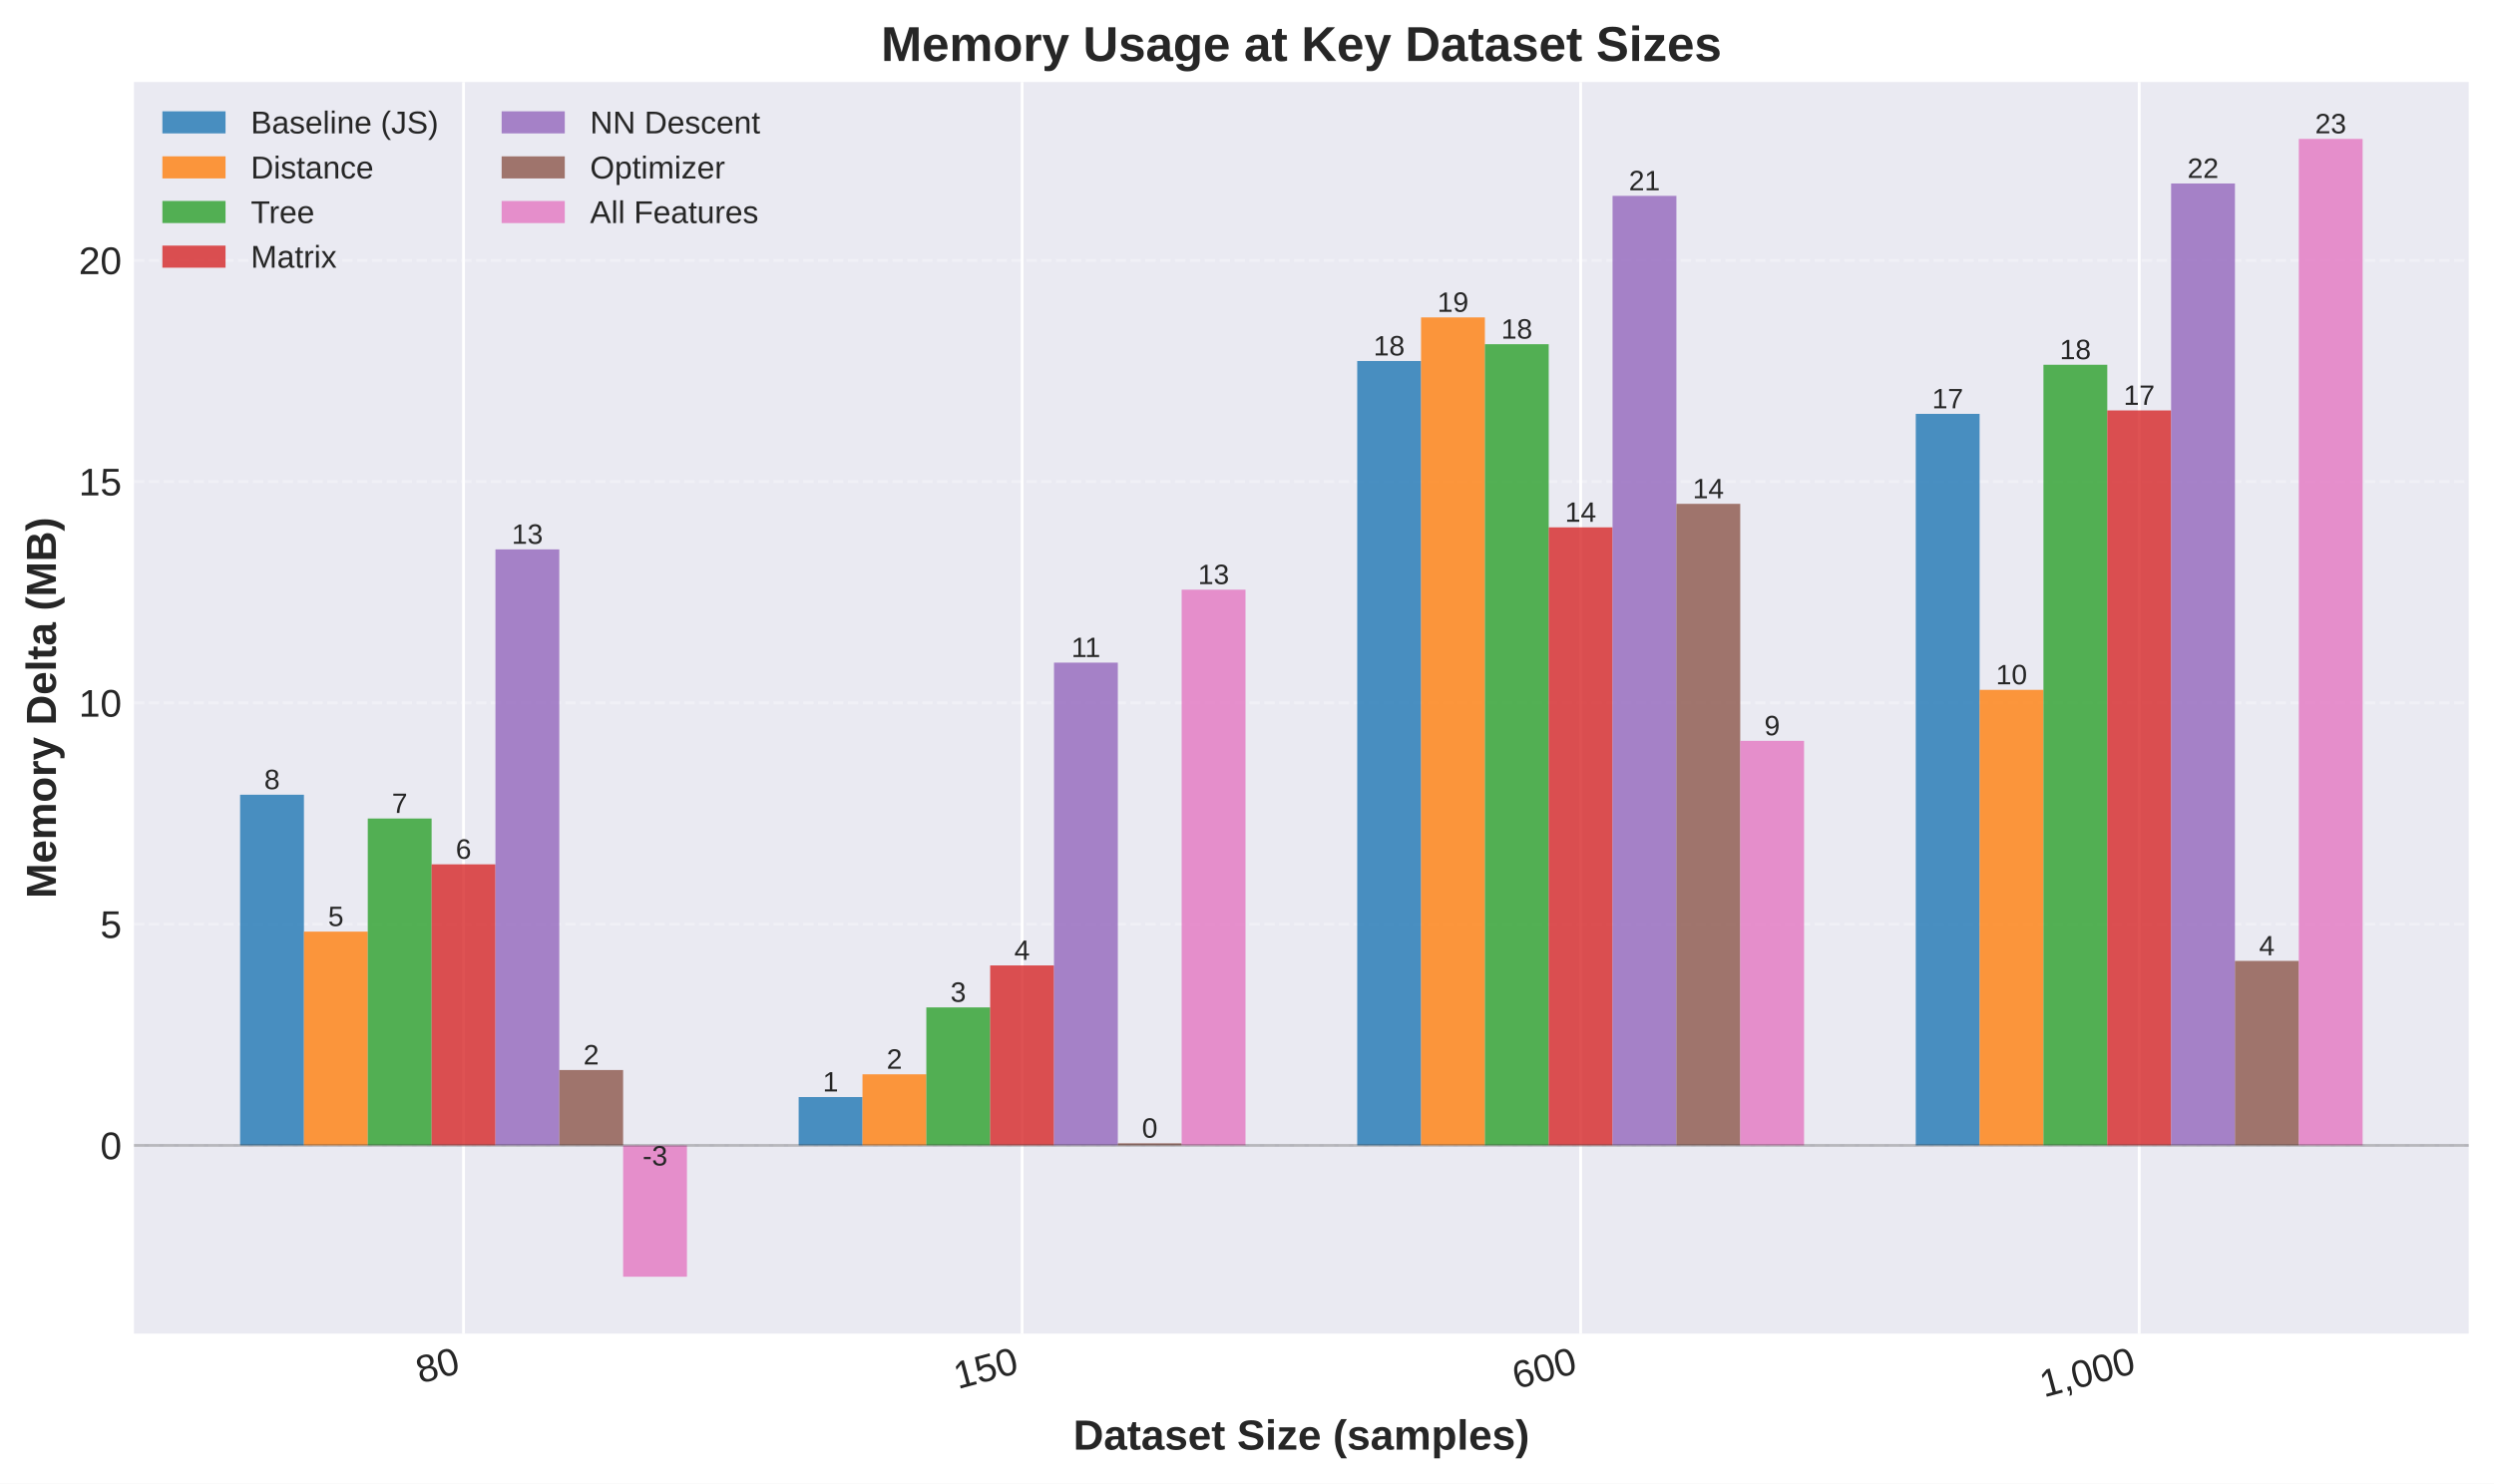
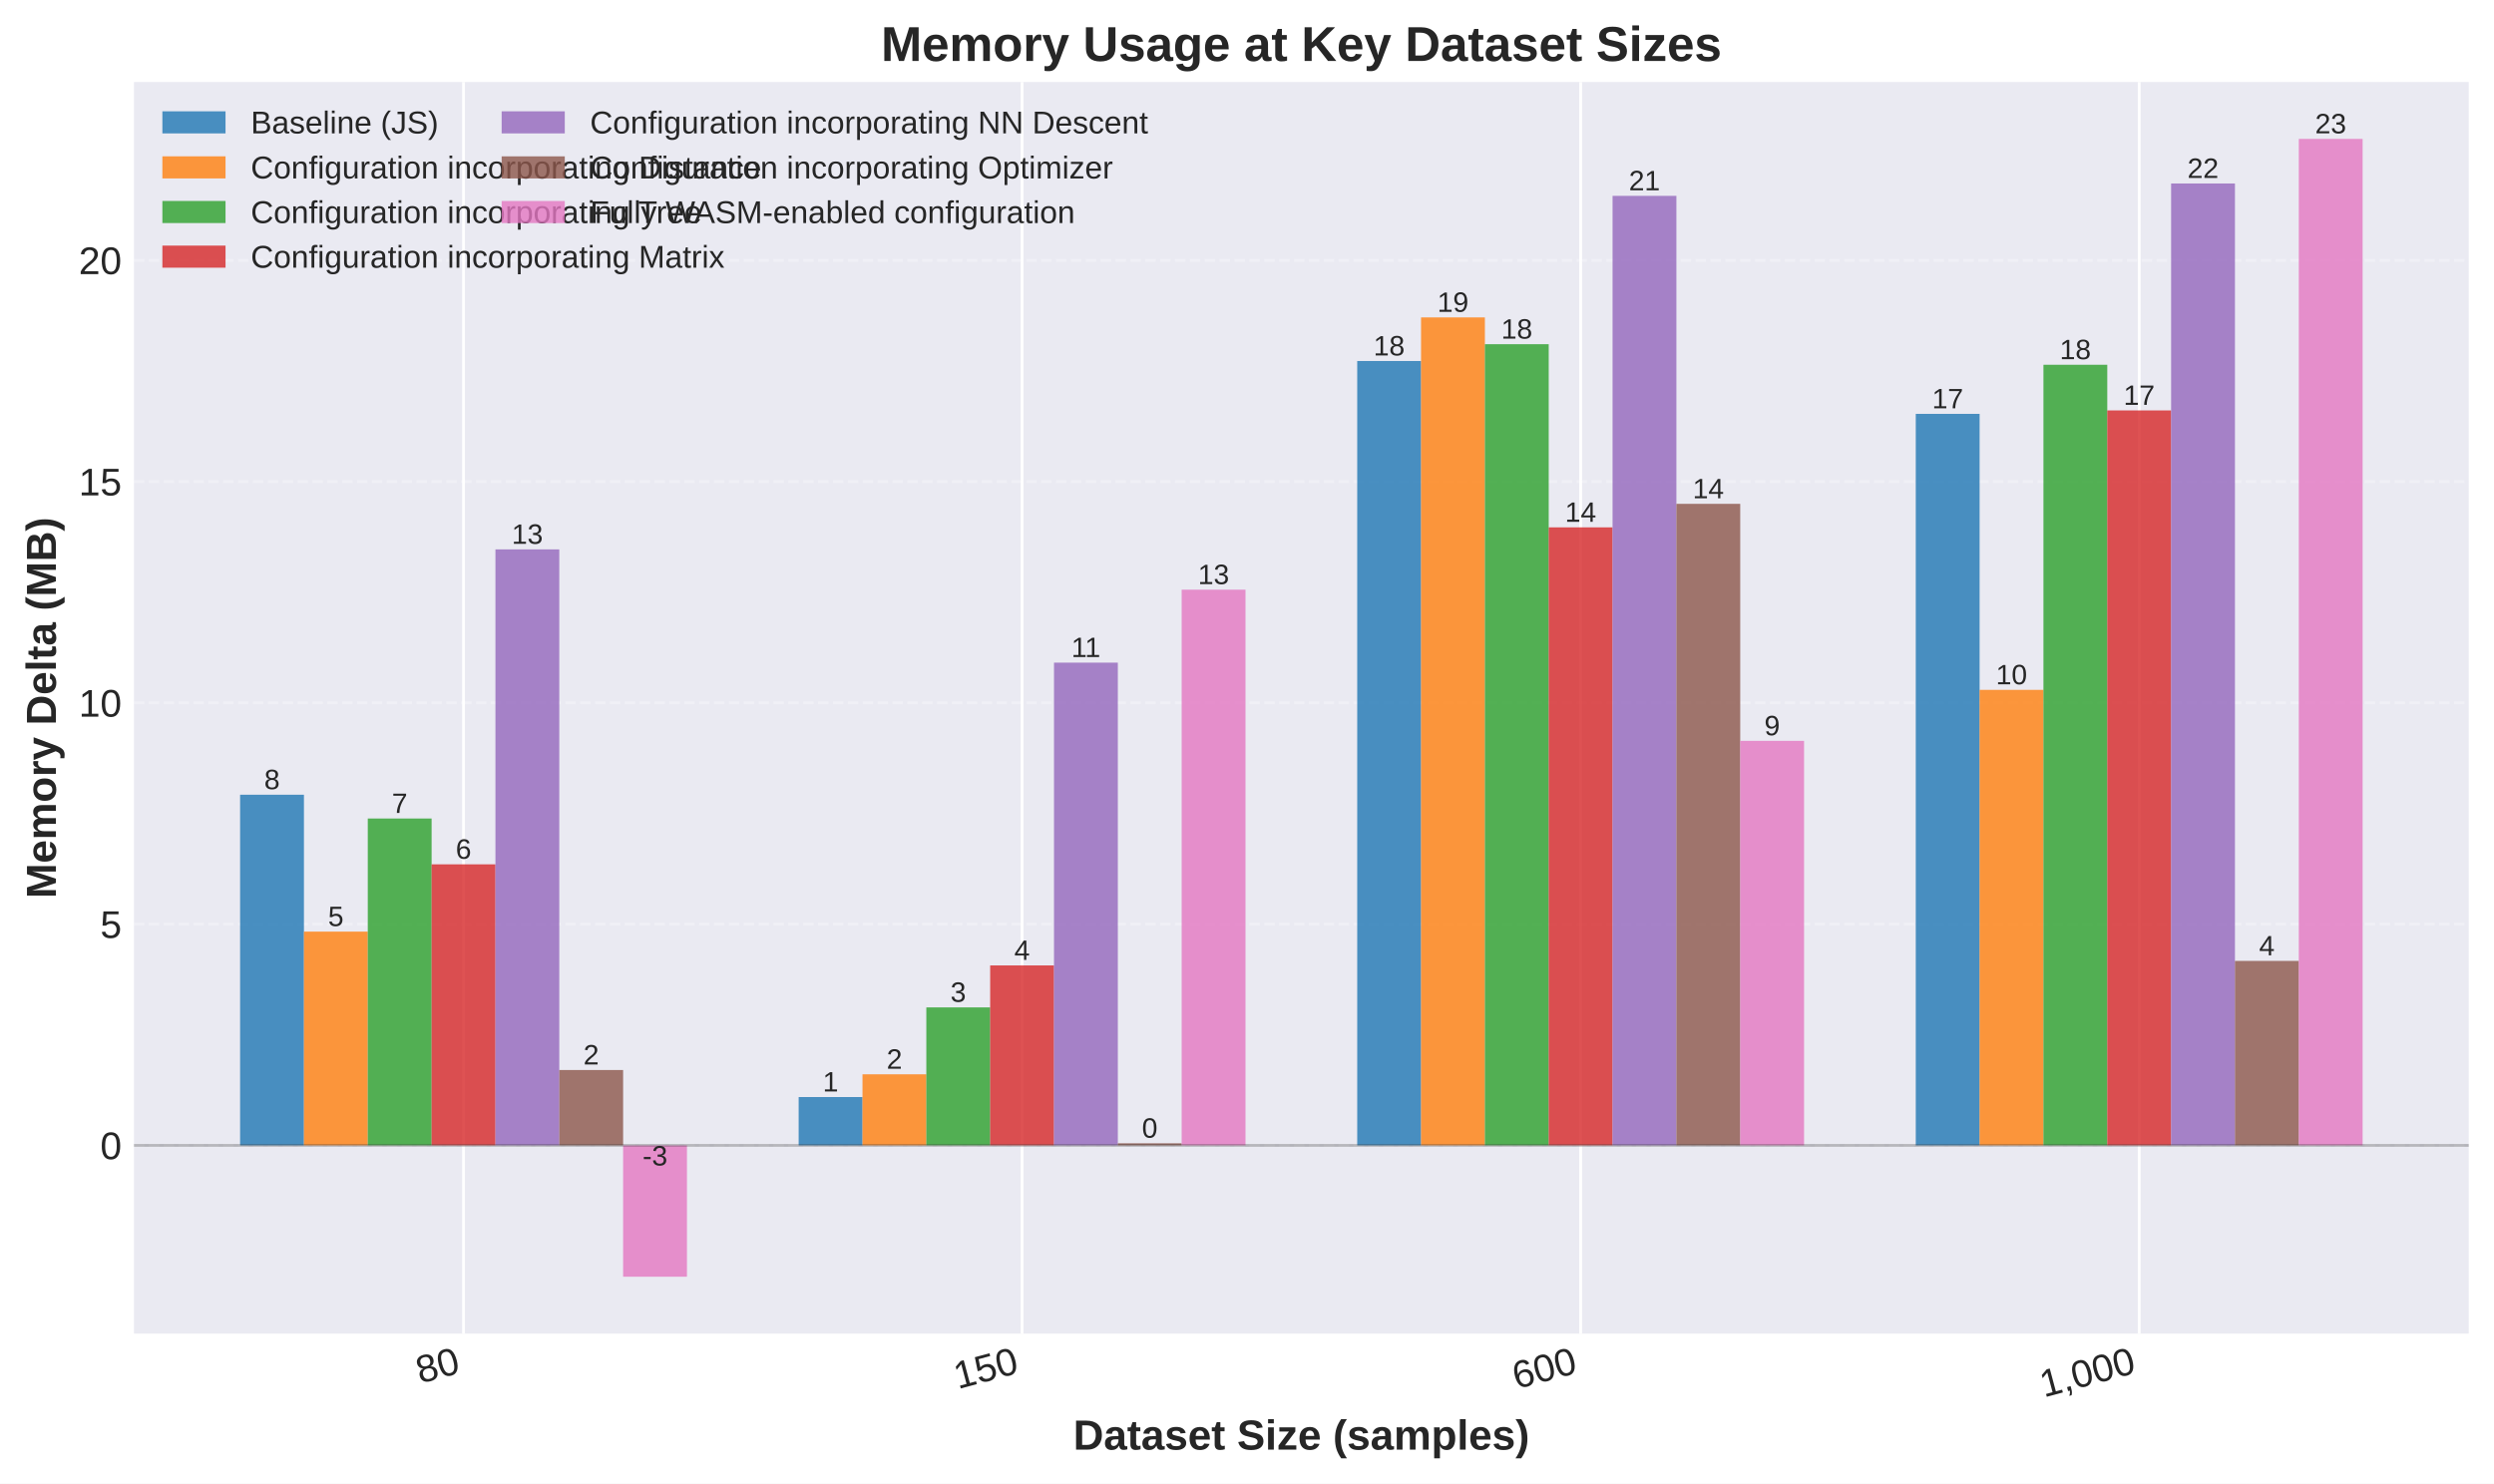
<svg xmlns="http://www.w3.org/2000/svg" width="711.017pt" height="423.11pt" viewBox="0 0 711.017 423.11" version="1.1">
  <defs>
    <style type="text/css">*{stroke-linejoin: round; stroke-linecap: butt}</style>
  </defs>
  <g id="figure_1">
    <g id="patch_1">
      <path d="M 0 423.11  L 711.017 423.11  L 711.017 0  L 0 0  z " style="fill: #ffffff" />
    </g>
    <g id="axes_1">
      <g id="patch_2">
        <path d="M 38.195 380.308  L 703.817 380.308  L 703.817 23.392  L 38.195 23.392  z " style="fill: #eaeaf2" />
      </g>
      <g id="matplotlib.axis_1">
        <g id="xtick_1">
          <g id="line2d_1">
            <path d="M 132.147 380.308  L 132.147 23.392  " clip-path="url(#p0a0a014450)" style="fill: none; stroke: #ffffff; stroke-width: 0.8; stroke-linecap: round" />
          </g>
          <g id="line2d_2" />
          <g id="text_1">
            <text style="font-size: 11px; font-family: 'Arial', 'Liberation Sans', 'DejaVu Sans', 'Bitstream Vera Sans', sans-serif; fill: #262626" transform="translate(119.7636 394.5801) rotate(-15)">80</text>
          </g>
        </g>
        <g id="xtick_2">
          <g id="line2d_3">
            <path d="M 291.386 380.308  L 291.386 23.392  " clip-path="url(#p0a0a014450)" style="fill: none; stroke: #ffffff; stroke-width: 0.8; stroke-linecap: round" />
          </g>
          <g id="line2d_4" />
          <g id="text_2">
            <text style="font-size: 11px; font-family: 'Arial', 'Liberation Sans', 'DejaVu Sans', 'Bitstream Vera Sans', sans-serif; fill: #262626" transform="translate(273.0945 396.1633) rotate(-15)">150</text>
          </g>
        </g>
        <g id="xtick_3">
          <g id="line2d_5">
            <path d="M 450.626 380.308  L 450.626 23.392  " clip-path="url(#p0a0a014450)" style="fill: none; stroke: #ffffff; stroke-width: 0.8; stroke-linecap: round" />
          </g>
          <g id="line2d_6" />
          <g id="text_3">
            <text style="font-size: 11px; font-family: 'Arial', 'Liberation Sans', 'DejaVu Sans', 'Bitstream Vera Sans', sans-serif; fill: #262626" transform="translate(432.3341 396.1633) rotate(-15)">600</text>
          </g>
        </g>
        <g id="xtick_4">
          <g id="line2d_7">
            <path d="M 609.865 380.308  L 609.865 23.392  " clip-path="url(#p0a0a014450)" style="fill: none; stroke: #ffffff; stroke-width: 0.8; stroke-linecap: round" />
          </g>
          <g id="line2d_8" />
          <g id="text_4">
            <text style="font-size: 11px; font-family: 'Arial', 'Liberation Sans', 'DejaVu Sans', 'Bitstream Vera Sans', sans-serif; fill: #262626" transform="translate(582.7132 398.5375) rotate(-15)">1,000</text>
          </g>
        </g>
        <g id="text_5">
          <text style="font-weight: 700; font-size: 12px; font-family: 'Arial', 'Liberation Sans', 'DejaVu Sans', 'Bitstream Vera Sans', sans-serif; text-anchor: middle; fill: #262626" x="371.006" y="413.385" transform="rotate(-0 371.0059 413.3848)">Dataset Size (samples)</text>
        </g>
      </g>
      <g id="matplotlib.axis_2">
        <g id="ytick_1">
          <g id="line2d_9">
            <path d="M 38.195 326.635  L 703.817 326.635  " clip-path="url(#p0a0a014450)" style="fill: none; stroke-dasharray: 2.96,1.28; stroke-dashoffset: 0; stroke: #ffffff; stroke-opacity: 0.3; stroke-width: 0.8" />
          </g>
          <g id="line2d_10" />
          <g id="text_6">
            <text style="font-size: 11px; font-family: 'Arial', 'Liberation Sans', 'DejaVu Sans', 'Bitstream Vera Sans', sans-serif; text-anchor: end; fill: #262626" x="34.695" y="330.572" transform="rotate(-0 34.69531 330.5716)">0</text>
          </g>
        </g>
        <g id="ytick_2">
          <g id="line2d_11">
            <path d="M 38.195 263.536  L 703.817 263.536  " clip-path="url(#p0a0a014450)" style="fill: none; stroke-dasharray: 2.96,1.28; stroke-dashoffset: 0; stroke: #ffffff; stroke-opacity: 0.3; stroke-width: 0.8" />
          </g>
          <g id="line2d_12" />
          <g id="text_7">
            <text style="font-size: 11px; font-family: 'Arial', 'Liberation Sans', 'DejaVu Sans', 'Bitstream Vera Sans', sans-serif; text-anchor: end; fill: #262626" x="34.695" y="267.473" transform="rotate(-0 34.69531 267.4732)">5</text>
          </g>
        </g>
        <g id="ytick_3">
          <g id="line2d_13">
            <path d="M 38.195 200.438  L 703.817 200.438  " clip-path="url(#p0a0a014450)" style="fill: none; stroke-dasharray: 2.96,1.28; stroke-dashoffset: 0; stroke: #ffffff; stroke-opacity: 0.3; stroke-width: 0.8" />
          </g>
          <g id="line2d_14" />
          <g id="text_8">
            <text style="font-size: 11px; font-family: 'Arial', 'Liberation Sans', 'DejaVu Sans', 'Bitstream Vera Sans', sans-serif; text-anchor: end; fill: #262626" x="34.695" y="204.375" transform="rotate(-0 34.69531 204.3748)">10</text>
          </g>
        </g>
        <g id="ytick_4">
          <g id="line2d_15">
            <path d="M 38.195 137.34  L 703.817 137.34  " clip-path="url(#p0a0a014450)" style="fill: none; stroke-dasharray: 2.96,1.28; stroke-dashoffset: 0; stroke: #ffffff; stroke-opacity: 0.3; stroke-width: 0.8" />
          </g>
          <g id="line2d_16" />
          <g id="text_9">
            <text style="font-size: 11px; font-family: 'Arial', 'Liberation Sans', 'DejaVu Sans', 'Bitstream Vera Sans', sans-serif; text-anchor: end; fill: #262626" x="34.695" y="141.276" transform="rotate(-0 34.69531 141.2765)">15</text>
          </g>
        </g>
        <g id="ytick_5">
          <g id="line2d_17">
            <path d="M 38.195 74.241  L 703.817 74.241  " clip-path="url(#p0a0a014450)" style="fill: none; stroke-dasharray: 2.96,1.28; stroke-dashoffset: 0; stroke: #ffffff; stroke-opacity: 0.3; stroke-width: 0.8" />
          </g>
          <g id="line2d_18" />
          <g id="text_10">
            <text style="font-size: 11px; font-family: 'Arial', 'Liberation Sans', 'DejaVu Sans', 'Bitstream Vera Sans', sans-serif; text-anchor: end; fill: #262626" x="34.695" y="78.178" transform="rotate(-0 34.69531 78.17809)">20</text>
          </g>
        </g>
        <g id="text_11">
          <text style="font-weight: 700; font-size: 12px; font-family: 'Arial', 'Liberation Sans', 'DejaVu Sans', 'Bitstream Vera Sans', sans-serif; text-anchor: middle; fill: #262626" x="15.936" y="201.85" transform="rotate(-90 15.93562 201.85)">Memory Delta (MB)</text>
        </g>
      </g>
      <g id="patch_3">
        <path d="M 68.451 326.635  L 86.65 326.635  L 86.65 226.637  L 68.451 226.637  z " clip-path="url(#p0a0a014450)" style="fill: #1f77b4; opacity: 0.8" />
      </g>
      <g id="patch_4">
        <path d="M 227.69 326.635  L 245.889 326.635  L 245.889 312.848  L 227.69 312.848  z " clip-path="url(#p0a0a014450)" style="fill: #1f77b4; opacity: 0.8" />
      </g>
      <g id="patch_5">
        <path d="M 386.93 326.635  L 405.129 326.635  L 405.129 102.95  L 386.93 102.95  z " clip-path="url(#p0a0a014450)" style="fill: #1f77b4; opacity: 0.8" />
      </g>
      <g id="patch_6">
        <path d="M 546.169 326.635  L 564.368 326.635  L 564.368 118.023  L 546.169 118.023  z " clip-path="url(#p0a0a014450)" style="fill: #1f77b4; opacity: 0.8" />
      </g>
      <g id="patch_7">
        <path d="M 86.65 326.635  L 104.848 326.635  L 104.848 265.675  L 86.65 265.675  z " clip-path="url(#p0a0a014450)" style="fill: #ff7f0e; opacity: 0.8" />
      </g>
      <g id="patch_8">
        <path d="M 245.889 326.635  L 264.088 326.635  L 264.088 306.366  L 245.889 306.366  z " clip-path="url(#p0a0a014450)" style="fill: #ff7f0e; opacity: 0.8" />
      </g>
      <g id="patch_9">
        <path d="M 405.129 326.635  L 423.327 326.635  L 423.327 90.517  L 405.129 90.517  z " clip-path="url(#p0a0a014450)" style="fill: #ff7f0e; opacity: 0.8" />
      </g>
      <g id="patch_10">
        <path d="M 564.368 326.635  L 582.567 326.635  L 582.567 196.729  L 564.368 196.729  z " clip-path="url(#p0a0a014450)" style="fill: #ff7f0e; opacity: 0.8" />
      </g>
      <g id="patch_11">
        <path d="M 104.848 326.635  L 123.047 326.635  L 123.047 233.416  L 104.848 233.416  z " clip-path="url(#p0a0a014450)" style="fill: #2ca02c; opacity: 0.8" />
      </g>
      <g id="patch_12">
        <path d="M 264.088 326.635  L 282.287 326.635  L 282.287 287.284  L 264.088 287.284  z " clip-path="url(#p0a0a014450)" style="fill: #2ca02c; opacity: 0.8" />
      </g>
      <g id="patch_13">
        <path d="M 423.327 326.635  L 441.526 326.635  L 441.526 98.157  L 423.327 98.157  z " clip-path="url(#p0a0a014450)" style="fill: #2ca02c; opacity: 0.8" />
      </g>
      <g id="patch_14">
        <path d="M 582.567 326.635  L 600.766 326.635  L 600.766 104.021  L 582.567 104.021  z " clip-path="url(#p0a0a014450)" style="fill: #2ca02c; opacity: 0.8" />
      </g>
      <g id="patch_15">
        <path d="M 123.047 326.635  L 141.246 326.635  L 141.246 246.485  L 123.047 246.485  z " clip-path="url(#p0a0a014450)" style="fill: #d62728; opacity: 0.8" />
      </g>
      <g id="patch_16">
        <path d="M 282.287 326.635  L 300.486 326.635  L 300.486 275.316  L 282.287 275.316  z " clip-path="url(#p0a0a014450)" style="fill: #d62728; opacity: 0.8" />
      </g>
      <g id="patch_17">
        <path d="M 441.526 326.635  L 459.725 326.635  L 459.725 150.387  L 441.526 150.387  z " clip-path="url(#p0a0a014450)" style="fill: #d62728; opacity: 0.8" />
      </g>
      <g id="patch_18">
        <path d="M 600.766 326.635  L 618.965 326.635  L 618.965 117.043  L 600.766 117.043  z " clip-path="url(#p0a0a014450)" style="fill: #d62728; opacity: 0.8" />
      </g>
      <g id="patch_19">
        <path d="M 141.246 326.635  L 159.445 326.635  L 159.445 156.673  L 141.246 156.673  z " clip-path="url(#p0a0a014450)" style="fill: #9467bd; opacity: 0.8" />
      </g>
      <g id="patch_20">
        <path d="M 300.486 326.635  L 318.684 326.635  L 318.684 188.965  L 300.486 188.965  z " clip-path="url(#p0a0a014450)" style="fill: #9467bd; opacity: 0.8" />
      </g>
      <g id="patch_21">
        <path d="M 459.725 326.635  L 477.924 326.635  L 477.924 55.853  L 459.725 55.853  z " clip-path="url(#p0a0a014450)" style="fill: #9467bd; opacity: 0.8" />
      </g>
      <g id="patch_22">
        <path d="M 618.965 326.635  L 637.163 326.635  L 637.163 52.325  L 618.965 52.325  z " clip-path="url(#p0a0a014450)" style="fill: #9467bd; opacity: 0.8" />
      </g>
      <g id="patch_23">
        <path d="M 159.445 326.635  L 177.644 326.635  L 177.644 305.14  L 159.445 305.14  z " clip-path="url(#p0a0a014450)" style="fill: #8c564b; opacity: 0.8" />
      </g>
      <g id="patch_24">
        <path d="M 318.684 326.635  L 336.883 326.635  L 336.883 326.034  L 318.684 326.034  z " clip-path="url(#p0a0a014450)" style="fill: #8c564b; opacity: 0.8" />
      </g>
      <g id="patch_25">
        <path d="M 477.924 326.635  L 496.123 326.635  L 496.123 143.685  L 477.924 143.685  z " clip-path="url(#p0a0a014450)" style="fill: #8c564b; opacity: 0.8" />
      </g>
      <g id="patch_26">
        <path d="M 637.163 326.635  L 655.362 326.635  L 655.362 274.026  L 637.163 274.026  z " clip-path="url(#p0a0a014450)" style="fill: #8c564b; opacity: 0.8" />
      </g>
      <g id="patch_27">
        <path d="M 177.644 326.635  L 195.842 326.635  L 195.842 364.085  L 177.644 364.085  z " clip-path="url(#p0a0a014450)" style="fill: #e377c2; opacity: 0.8" />
      </g>
      <g id="patch_28">
        <path d="M 336.883 326.635  L 355.082 326.635  L 355.082 168.161  L 336.883 168.161  z " clip-path="url(#p0a0a014450)" style="fill: #e377c2; opacity: 0.8" />
      </g>
      <g id="patch_29">
        <path d="M 496.123 326.635  L 514.322 326.635  L 514.322 211.272  L 496.123 211.272  z " clip-path="url(#p0a0a014450)" style="fill: #e377c2; opacity: 0.8" />
      </g>
      <g id="patch_30">
        <path d="M 655.362 326.635  L 673.561 326.635  L 673.561 39.615  L 655.362 39.615  z " clip-path="url(#p0a0a014450)" style="fill: #e377c2; opacity: 0.8" />
      </g>
      <g id="line2d_19">
        <path d="M 38.195 326.635  L 703.817 326.635  " clip-path="url(#p0a0a014450)" style="fill: none; stroke: #333333; stroke-opacity: 0.3; stroke-width: 0.8; stroke-linecap: round" />
      </g>
      <g id="patch_31">
        <path d="M 38.195 380.308  L 38.195 23.392  " style="fill: none" />
      </g>
      <g id="patch_32">
        <path d="M 703.817 380.308  L 703.817 23.392  " style="fill: none" />
      </g>
      <g id="patch_33">
        <path d="M 38.195 380.308  L 703.817 380.308  " style="fill: none" />
      </g>
      <g id="patch_34">
        <path d="M 38.195 23.392  L 703.817 23.392  " style="fill: none" />
      </g>
      <g id="text_12">
        <text style="font-size: 8px; font-family: 'Arial', 'Liberation Sans', 'DejaVu Sans', 'Bitstream Vera Sans', sans-serif; text-anchor: middle; fill: #262626" x="77.55" y="225.047" transform="rotate(-0 77.55023 225.0468)">8</text>
      </g>
      <g id="text_13">
        <text style="font-size: 8px; font-family: 'Arial', 'Liberation Sans', 'DejaVu Sans', 'Bitstream Vera Sans', sans-serif; text-anchor: middle; fill: #262626" x="236.79" y="311.258" transform="rotate(-0 236.7898 311.258)">1</text>
      </g>
      <g id="text_14">
        <text style="font-size: 8px; font-family: 'Arial', 'Liberation Sans', 'DejaVu Sans', 'Bitstream Vera Sans', sans-serif; text-anchor: middle; fill: #262626" x="396.029" y="101.36" transform="rotate(-0 396.0293 101.3604)">18</text>
      </g>
      <g id="text_15">
        <text style="font-size: 8px; font-family: 'Arial', 'Liberation Sans', 'DejaVu Sans', 'Bitstream Vera Sans', sans-serif; text-anchor: middle; fill: #262626" x="555.269" y="116.433" transform="rotate(-0 555.2688 116.4334)">17</text>
      </g>
      <g id="text_16">
        <text style="font-size: 8px; font-family: 'Arial', 'Liberation Sans', 'DejaVu Sans', 'Bitstream Vera Sans', sans-serif; text-anchor: middle; fill: #262626" x="95.749" y="264.085" transform="rotate(-0 95.74903 264.0851)">5</text>
      </g>
      <g id="text_17">
        <text style="font-size: 8px; font-family: 'Arial', 'Liberation Sans', 'DejaVu Sans', 'Bitstream Vera Sans', sans-serif; text-anchor: middle; fill: #262626" x="254.989" y="304.776" transform="rotate(-0 254.9886 304.7761)">2</text>
      </g>
      <g id="text_18">
        <text style="font-size: 8px; font-family: 'Arial', 'Liberation Sans', 'DejaVu Sans', 'Bitstream Vera Sans', sans-serif; text-anchor: middle; fill: #262626" x="414.228" y="88.927" transform="rotate(-0 414.2281 88.92742)">19</text>
      </g>
      <g id="text_19">
        <text style="font-size: 8px; font-family: 'Arial', 'Liberation Sans', 'DejaVu Sans', 'Bitstream Vera Sans', sans-serif; text-anchor: middle; fill: #262626" x="573.468" y="195.139" transform="rotate(-0 573.4676 195.1387)">10</text>
      </g>
      <g id="text_20">
        <text style="font-size: 8px; font-family: 'Arial', 'Liberation Sans', 'DejaVu Sans', 'Bitstream Vera Sans', sans-serif; text-anchor: middle; fill: #262626" x="113.948" y="231.826" transform="rotate(-0 113.9478 231.8259)">7</text>
      </g>
      <g id="text_21">
        <text style="font-size: 8px; font-family: 'Arial', 'Liberation Sans', 'DejaVu Sans', 'Bitstream Vera Sans', sans-serif; text-anchor: middle; fill: #262626" x="273.187" y="285.694" transform="rotate(-0 273.1874 285.6942)">3</text>
      </g>
      <g id="text_22">
        <text style="font-size: 8px; font-family: 'Arial', 'Liberation Sans', 'DejaVu Sans', 'Bitstream Vera Sans', sans-serif; text-anchor: middle; fill: #262626" x="432.427" y="96.567" transform="rotate(-0 432.4269 96.56737)">18</text>
      </g>
      <g id="text_23">
        <text style="font-size: 8px; font-family: 'Arial', 'Liberation Sans', 'DejaVu Sans', 'Bitstream Vera Sans', sans-serif; text-anchor: middle; fill: #262626" x="591.666" y="102.431" transform="rotate(-0 591.6664 102.4311)">18</text>
      </g>
      <g id="text_24">
        <text style="font-size: 8px; font-family: 'Arial', 'Liberation Sans', 'DejaVu Sans', 'Bitstream Vera Sans', sans-serif; text-anchor: middle; fill: #262626" x="132.147" y="244.895" transform="rotate(-0 132.1466 244.8953)">6</text>
      </g>
      <g id="text_25">
        <text style="font-size: 8px; font-family: 'Arial', 'Liberation Sans', 'DejaVu Sans', 'Bitstream Vera Sans', sans-serif; text-anchor: middle; fill: #262626" x="291.386" y="273.726" transform="rotate(-0 291.3862 273.7258)">4</text>
      </g>
      <g id="text_26">
        <text style="font-size: 8px; font-family: 'Arial', 'Liberation Sans', 'DejaVu Sans', 'Bitstream Vera Sans', sans-serif; text-anchor: middle; fill: #262626" x="450.626" y="148.797" transform="rotate(-0 450.6257 148.7968)">14</text>
      </g>
      <g id="text_27">
        <text style="font-size: 8px; font-family: 'Arial', 'Liberation Sans', 'DejaVu Sans', 'Bitstream Vera Sans', sans-serif; text-anchor: middle; fill: #262626" x="609.865" y="115.453" transform="rotate(-0 609.8652 115.4534)">17</text>
      </g>
      <g id="text_28">
        <text style="font-size: 8px; font-family: 'Arial', 'Liberation Sans', 'DejaVu Sans', 'Bitstream Vera Sans', sans-serif; text-anchor: middle; fill: #262626" x="150.345" y="155.083" transform="rotate(-0 150.3454 155.0825)">13</text>
      </g>
      <g id="text_29">
        <text style="font-size: 8px; font-family: 'Arial', 'Liberation Sans', 'DejaVu Sans', 'Bitstream Vera Sans', sans-serif; text-anchor: middle; fill: #262626" x="309.585" y="187.375" transform="rotate(-0 309.585 187.3754)">11</text>
      </g>
      <g id="text_30">
        <text style="font-size: 8px; font-family: 'Arial', 'Liberation Sans', 'DejaVu Sans', 'Bitstream Vera Sans', sans-serif; text-anchor: middle; fill: #262626" x="468.825" y="54.263" transform="rotate(-0 468.8245 54.26349)">21</text>
      </g>
      <g id="text_31">
        <text style="font-size: 8px; font-family: 'Arial', 'Liberation Sans', 'DejaVu Sans', 'Bitstream Vera Sans', sans-serif; text-anchor: middle; fill: #262626" x="628.064" y="50.735" transform="rotate(-0 628.064 50.73451)">22</text>
      </g>
      <g id="text_32">
        <text style="font-size: 8px; font-family: 'Arial', 'Liberation Sans', 'DejaVu Sans', 'Bitstream Vera Sans', sans-serif; text-anchor: middle; fill: #262626" x="168.544" y="303.55" transform="rotate(-0 168.5442 303.5498)">2</text>
      </g>
      <g id="text_33">
        <text style="font-size: 8px; font-family: 'Arial', 'Liberation Sans', 'DejaVu Sans', 'Bitstream Vera Sans', sans-serif; text-anchor: middle; fill: #262626" x="327.784" y="324.444" transform="rotate(-0 327.7838 324.4443)">0</text>
      </g>
      <g id="text_34">
        <text style="font-size: 8px; font-family: 'Arial', 'Liberation Sans', 'DejaVu Sans', 'Bitstream Vera Sans', sans-serif; text-anchor: middle; fill: #262626" x="487.023" y="142.095" transform="rotate(-0 487.0233 142.0954)">14</text>
      </g>
      <g id="text_35">
        <text style="font-size: 8px; font-family: 'Arial', 'Liberation Sans', 'DejaVu Sans', 'Bitstream Vera Sans', sans-serif; text-anchor: middle; fill: #262626" x="646.263" y="272.436" transform="rotate(-0 646.2628 272.4362)">4</text>
      </g>
      <g id="text_36">
        <text style="font-size: 8px; font-family: 'Arial', 'Liberation Sans', 'DejaVu Sans', 'Bitstream Vera Sans', sans-serif; text-anchor: middle; fill: #262626" x="186.743" y="332.361" transform="rotate(-0 186.743 332.3611)">-3</text>
      </g>
      <g id="text_37">
        <text style="font-size: 8px; font-family: 'Arial', 'Liberation Sans', 'DejaVu Sans', 'Bitstream Vera Sans', sans-serif; text-anchor: middle; fill: #262626" x="345.983" y="166.571" transform="rotate(-0 345.9826 166.5713)">13</text>
      </g>
      <g id="text_38">
        <text style="font-size: 8px; font-family: 'Arial', 'Liberation Sans', 'DejaVu Sans', 'Bitstream Vera Sans', sans-serif; text-anchor: middle; fill: #262626" x="505.222" y="209.682" transform="rotate(-0 505.2221 209.6817)">9</text>
      </g>
      <g id="text_39">
        <text style="font-size: 8px; font-family: 'Arial', 'Liberation Sans', 'DejaVu Sans', 'Bitstream Vera Sans', sans-serif; text-anchor: middle; fill: #262626" x="664.462" y="38.025" transform="rotate(-0 664.4616 38.02506)">23</text>
      </g>
      <g id="text_40">
        <text style="font-weight: 700; font-size: 14px; font-family: 'Arial', 'Liberation Sans', 'DejaVu Sans', 'Bitstream Vera Sans', sans-serif; text-anchor: middle; fill: #262626" x="371.006" y="17.392" transform="rotate(-0 371.0059 17.39156)">Memory Usage at Key Dataset Sizes</text>
      </g>
      <g id="legend_1">
        <g id="patch_35">
          <path d="M 46.295 38.043  L 64.295 38.043  L 64.295 31.743  L 46.295 31.743  z " style="fill: #1f77b4; opacity: 0.8" />
        </g>
        <g id="text_41">
          <text style="font-size: 9px; font-family: 'Arial', 'Liberation Sans', 'DejaVu Sans', 'Bitstream Vera Sans', sans-serif; text-anchor: start; fill: #262626" x="71.495" y="38.043" transform="rotate(-0 71.49531 38.04328)">Baseline (JS)</text>
        </g>
        <g id="patch_36">
          <path d="M 46.295 50.88  L 64.295 50.88  L 64.295 44.58  L 46.295 44.58  z " style="fill: #ff7f0e; opacity: 0.8" />
        </g>
        <g id="text_42">
-           <text style="font-size: 9px; font-family: 'Arial', 'Liberation Sans', 'DejaVu Sans', 'Bitstream Vera Sans', sans-serif; text-anchor: start; fill: #262626" x="71.495" y="50.88" transform="rotate(-0 71.49531 50.87953)">Distance</text>
+           <text style="font-size: 9px; font-family: 'Arial', 'Liberation Sans', 'DejaVu Sans', 'Bitstream Vera Sans', sans-serif; text-anchor: start; fill: #262626" x="71.495" y="50.88" transform="rotate(-0 71.49531 50.87953)">Configuration incorporating Distance</text>
        </g>
        <g id="patch_37">
          <path d="M 46.295 63.61  L 64.295 63.61  L 64.295 57.31  L 46.295 57.31  z " style="fill: #2ca02c; opacity: 0.8" />
        </g>
        <g id="text_43">
-           <text style="font-size: 9px; font-family: 'Arial', 'Liberation Sans', 'DejaVu Sans', 'Bitstream Vera Sans', sans-serif; text-anchor: start; fill: #262626" x="71.495" y="63.61" transform="rotate(-0 71.49531 63.61031)">Tree</text>
+           <text style="font-size: 9px; font-family: 'Arial', 'Liberation Sans', 'DejaVu Sans', 'Bitstream Vera Sans', sans-serif; text-anchor: start; fill: #262626" x="71.495" y="63.61" transform="rotate(-0 71.49531 63.61031)">Configuration incorporating Tree</text>
        </g>
        <g id="patch_38">
          <path d="M 46.295 76.341  L 64.295 76.341  L 64.295 70.041  L 46.295 70.041  z " style="fill: #d62728; opacity: 0.8" />
        </g>
        <g id="text_44">
-           <text style="font-size: 9px; font-family: 'Arial', 'Liberation Sans', 'DejaVu Sans', 'Bitstream Vera Sans', sans-serif; text-anchor: start; fill: #262626" x="71.495" y="76.341" transform="rotate(-0 71.49531 76.34109)">Matrix</text>
+           <text style="font-size: 9px; font-family: 'Arial', 'Liberation Sans', 'DejaVu Sans', 'Bitstream Vera Sans', sans-serif; text-anchor: start; fill: #262626" x="71.495" y="76.341" transform="rotate(-0 71.49531 76.34109)">Configuration incorporating Matrix</text>
        </g>
        <g id="patch_39">
          <path d="M 143.014 38.043  L 161.014 38.043  L 161.014 31.743  L 143.014 31.743  z " style="fill: #9467bd; opacity: 0.8" />
        </g>
        <g id="text_45">
-           <text style="font-size: 9px; font-family: 'Arial', 'Liberation Sans', 'DejaVu Sans', 'Bitstream Vera Sans', sans-serif; text-anchor: start; fill: #262626" x="168.214" y="38.043" transform="rotate(-0 168.2144 38.04328)">NN Descent</text>
+           <text style="font-size: 9px; font-family: 'Arial', 'Liberation Sans', 'DejaVu Sans', 'Bitstream Vera Sans', sans-serif; text-anchor: start; fill: #262626" x="168.214" y="38.043" transform="rotate(-0 168.2144 38.04328)">Configuration incorporating NN Descent</text>
        </g>
        <g id="patch_40">
          <path d="M 143.014 50.889  L 161.014 50.889  L 161.014 44.589  L 143.014 44.589  z " style="fill: #8c564b; opacity: 0.8" />
        </g>
        <g id="text_46">
-           <text style="font-size: 9px; font-family: 'Arial', 'Liberation Sans', 'DejaVu Sans', 'Bitstream Vera Sans', sans-serif; text-anchor: start; fill: #262626" x="168.214" y="50.889" transform="rotate(-0 168.2144 50.88938)">Optimizer</text>
+           <text style="font-size: 9px; font-family: 'Arial', 'Liberation Sans', 'DejaVu Sans', 'Bitstream Vera Sans', sans-serif; text-anchor: start; fill: #262626" x="168.214" y="50.889" transform="rotate(-0 168.2144 50.88938)">Configuration incorporating Optimizer</text>
        </g>
        <g id="patch_41">
          <path d="M 143.014 63.62  L 161.014 63.62  L 161.014 57.32  L 143.014 57.32  z " style="fill: #e377c2; opacity: 0.8" />
        </g>
        <g id="text_47">
-           <text style="font-size: 9px; font-family: 'Arial', 'Liberation Sans', 'DejaVu Sans', 'Bitstream Vera Sans', sans-serif; text-anchor: start; fill: #262626" x="168.214" y="63.62" transform="rotate(-0 168.2144 63.62016)">All Features</text>
+           <text style="font-size: 9px; font-family: 'Arial', 'Liberation Sans', 'DejaVu Sans', 'Bitstream Vera Sans', sans-serif; text-anchor: start; fill: #262626" x="168.214" y="63.62" transform="rotate(-0 168.2144 63.62016)">Fully WASM-enabled configuration</text>
        </g>
      </g>
    </g>
  </g>
  <defs>
    <clipPath id="p0a0a014450">
      <rect x="38.195" y="23.392" width="665.621" height="356.917" />
    </clipPath>
  </defs>
</svg>
